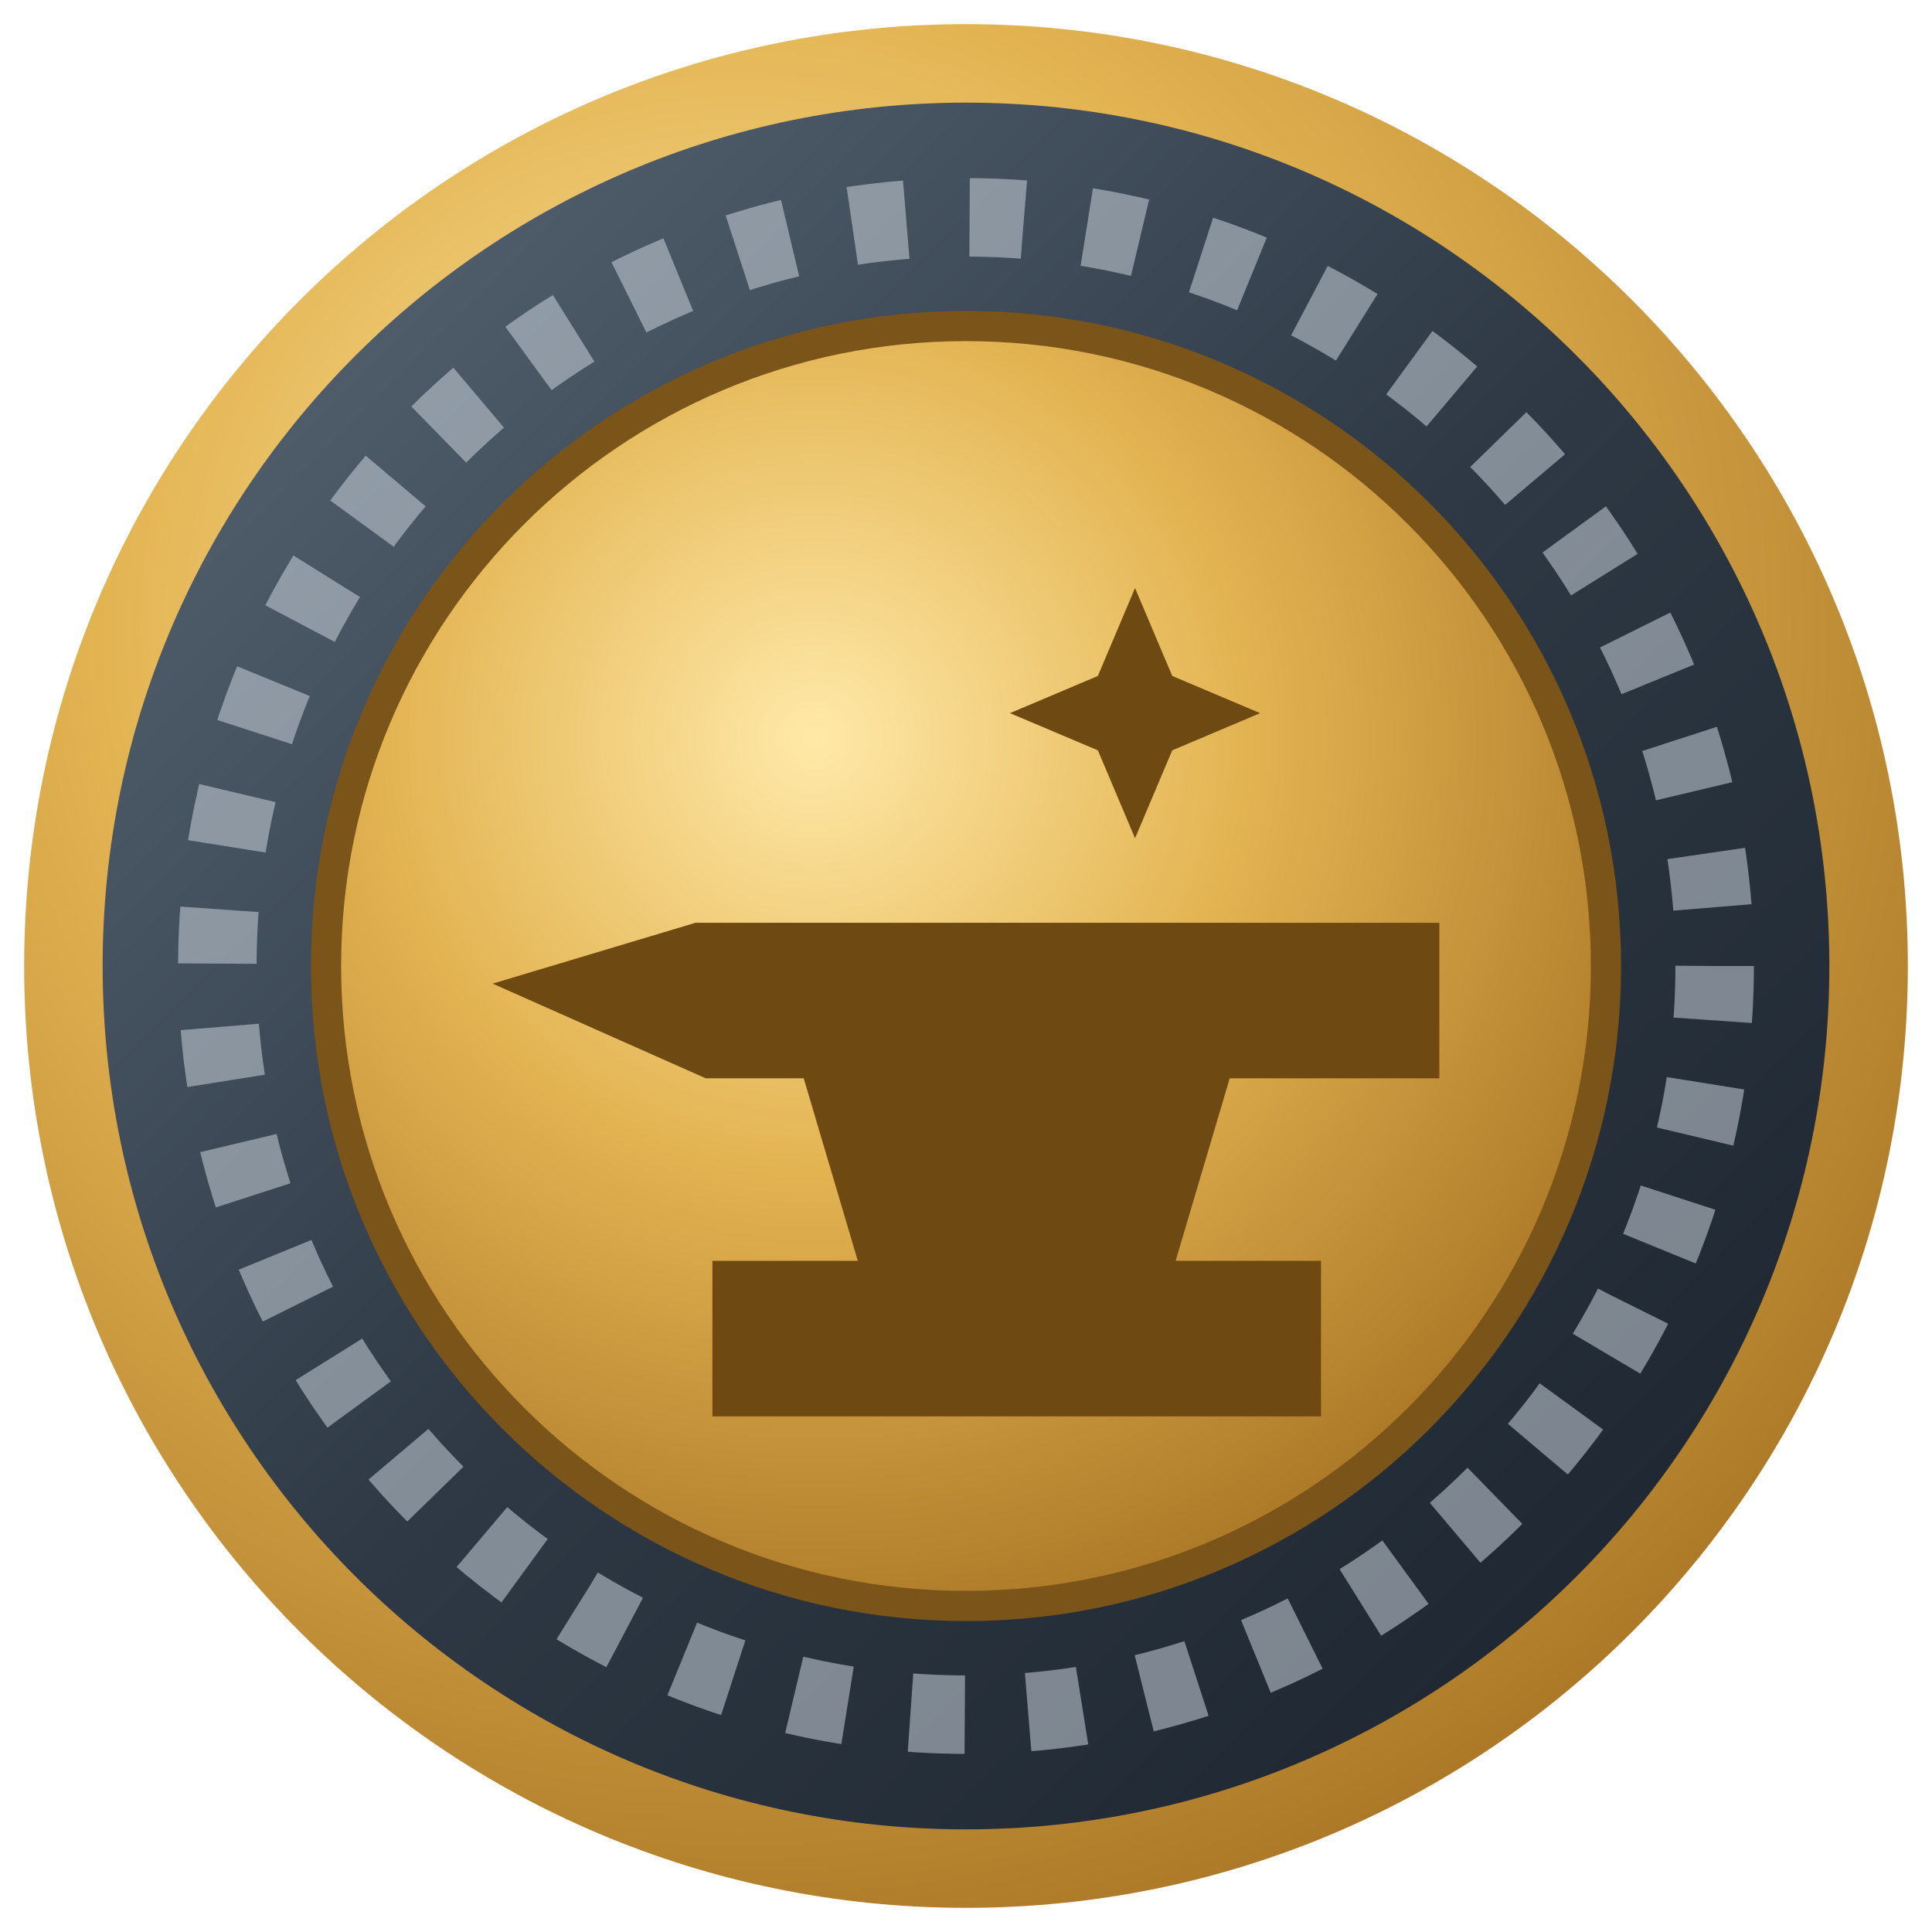
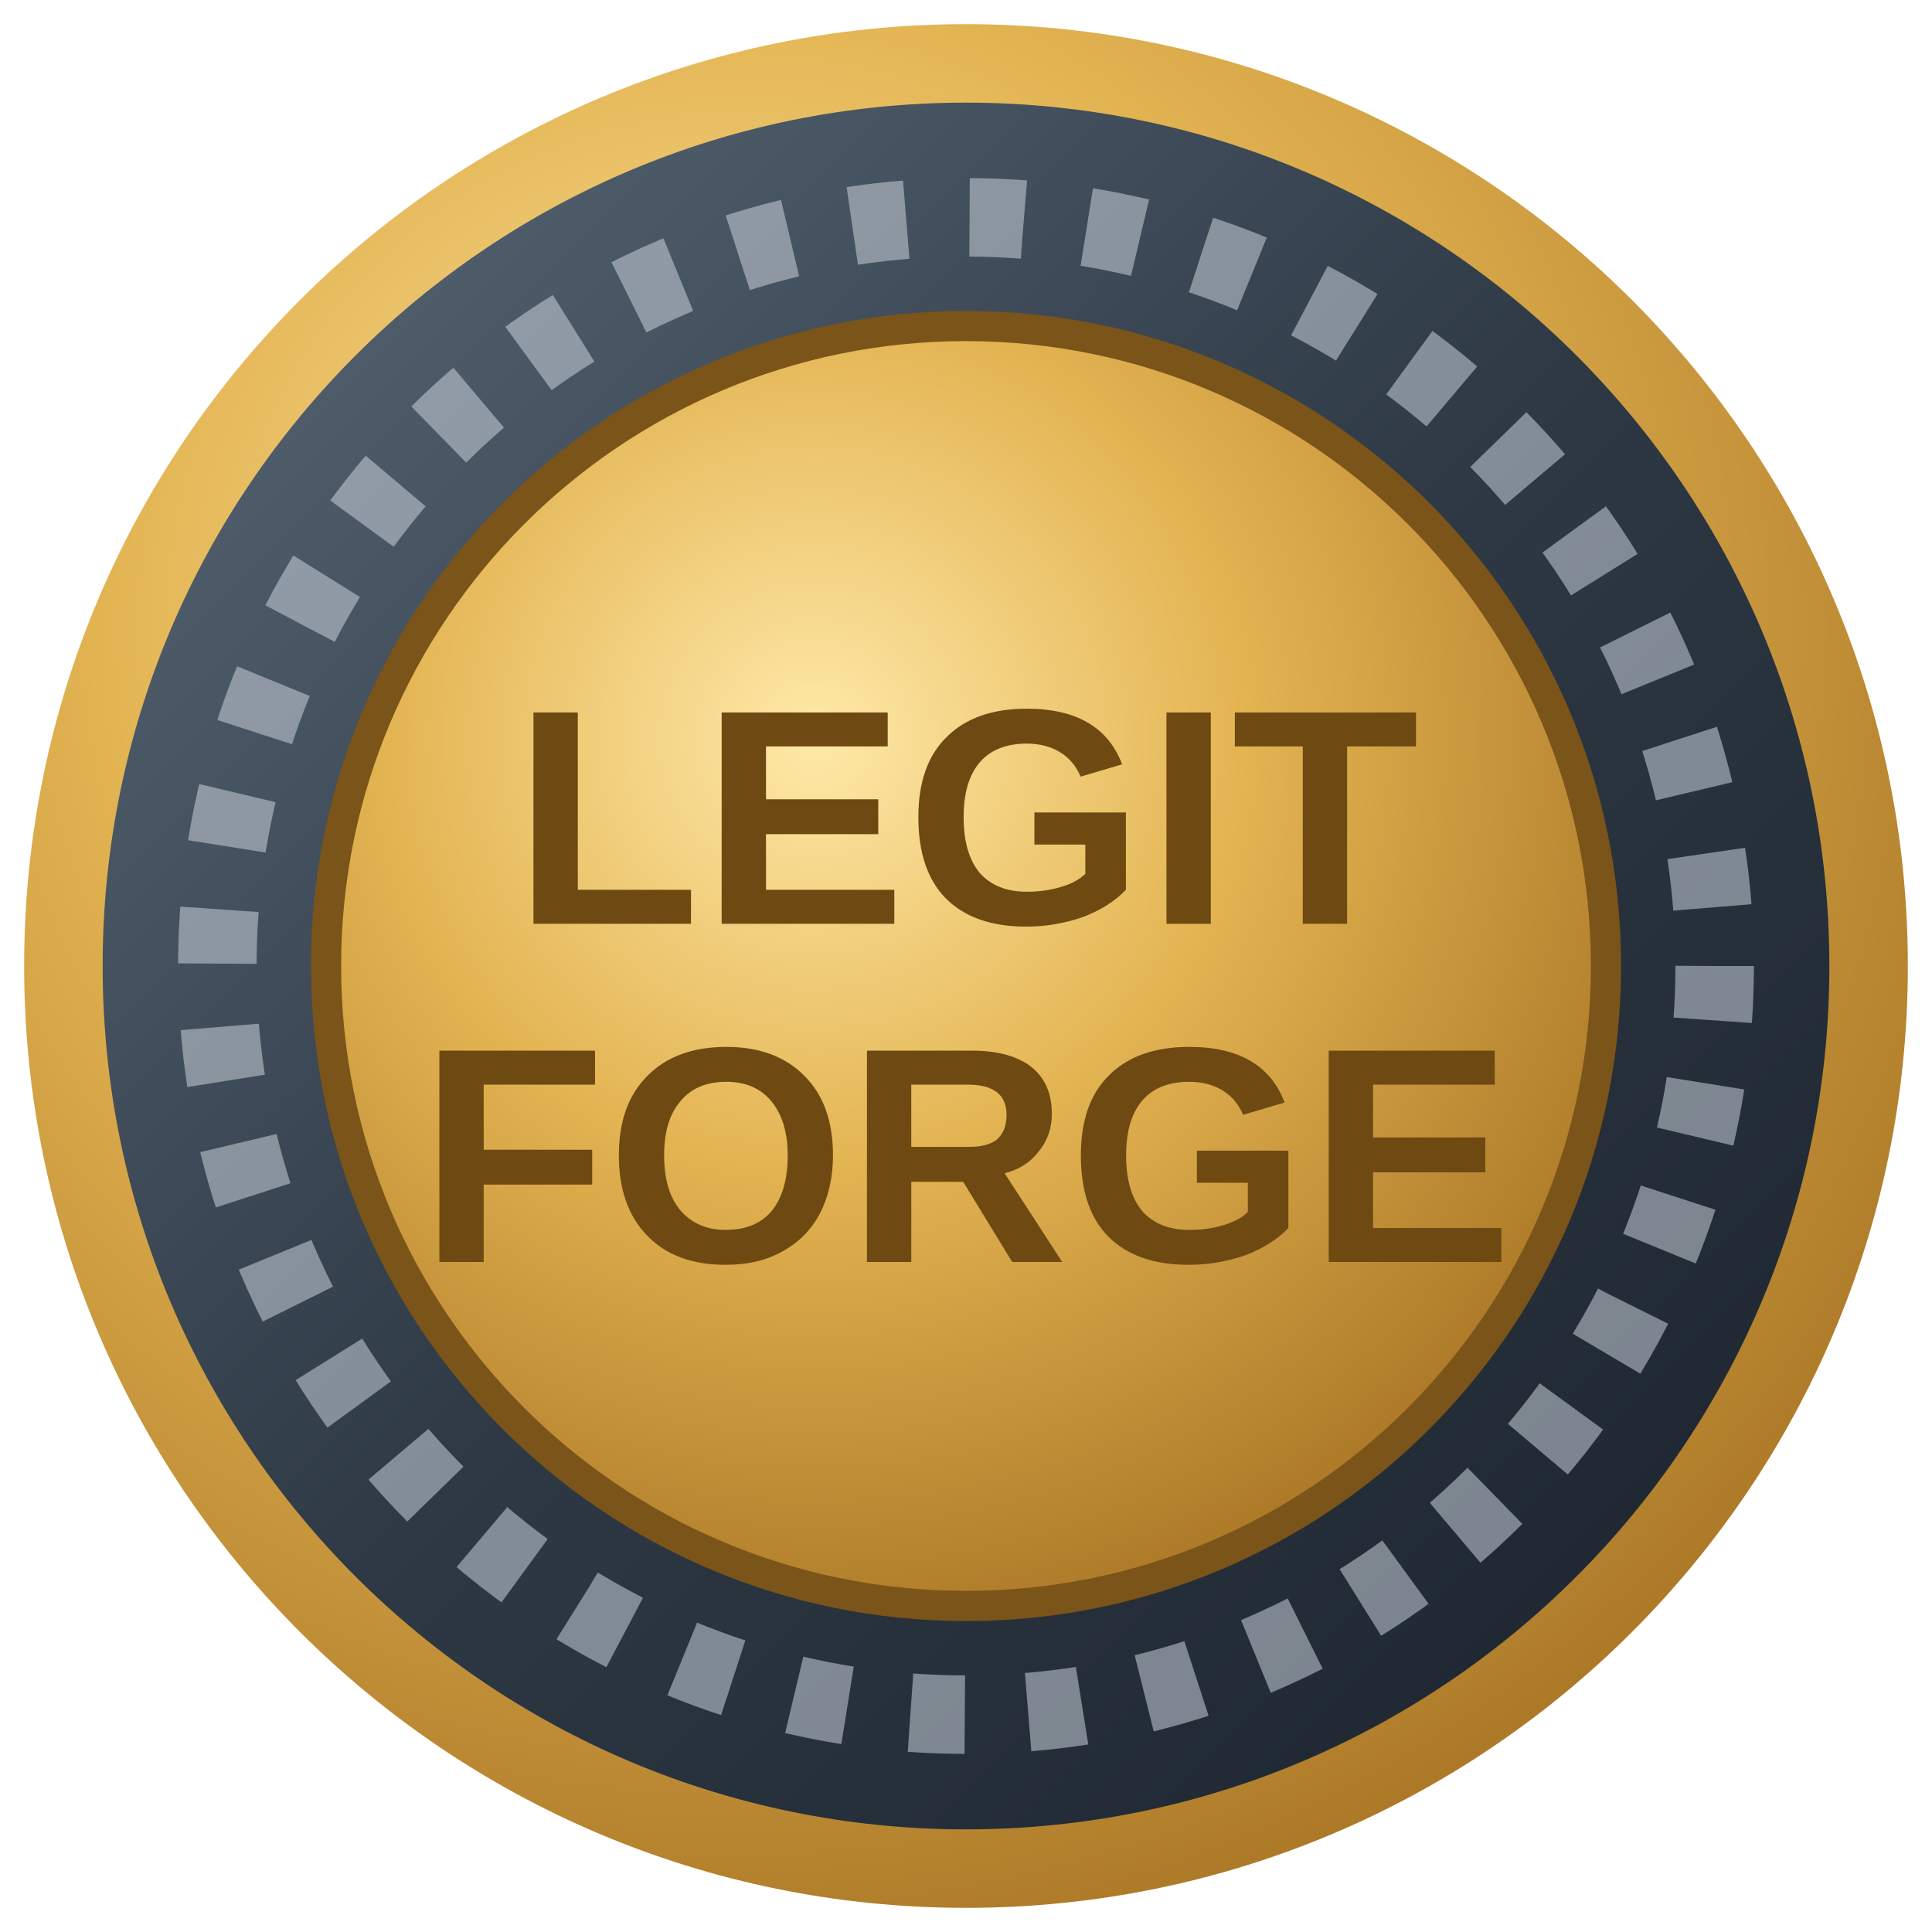
<svg xmlns="http://www.w3.org/2000/svg" viewBox="0 0 32 32">
  <defs>
    <radialGradient id="g" cx="38%" cy="32%" r="75%">
      <stop offset="0" stop-color="#FFE9A8" />
      <stop offset=".45" stop-color="#E3B452" />
      <stop offset="1" stop-color="#A87424" />
    </radialGradient>
    <linearGradient id="s" x1="0" y1="0" x2="1" y2="1">
      <stop offset="0" stop-color="#5C6B7A" />
      <stop offset=".5" stop-color="#2E3945" />
      <stop offset="1" stop-color="#1A222B" />
    </linearGradient>
  </defs>
  <circle cx="16" cy="16" r="15.6" fill="url(#g)" />
  <circle cx="16" cy="16" r="14.3" fill="url(#s)" />
  <circle cx="16" cy="16" r="12.4" fill="none" stroke="#C9D2DB" stroke-opacity=".55" stroke-width="1.3" stroke-dasharray=".9 1.05" />
  <circle cx="16" cy="16" r="10.6" fill="url(#g)" stroke="#7A5418" stroke-width=".5" />
-   <g fill="#6E4A12" transform="translate(16 16.6) scale(.56) translate(-15 -13.75)">
-     <path d="M20 1.5l1.1 2.6 2.6 1.1-2.6 1.1L20 8.9l-1.1-2.6-2.6-1.1 2.6-1.1z" />
-     <path d="M1 13.2 7 11.4h22V16h-6.2l-1.6 5.4h4.3V26H7.5v-4.6h4.3L10.2 16H7.3z" />
+   <g fill="#6E4A12" font-family="Arial, Helvetica, sans-serif" font-size="5.1" font-weight="800" text-anchor="middle">
+     <text x="16" y="15.3">LEGIT</text>
+     <text x="16" y="20.9">FORGE</text>
  </g>
</svg>
